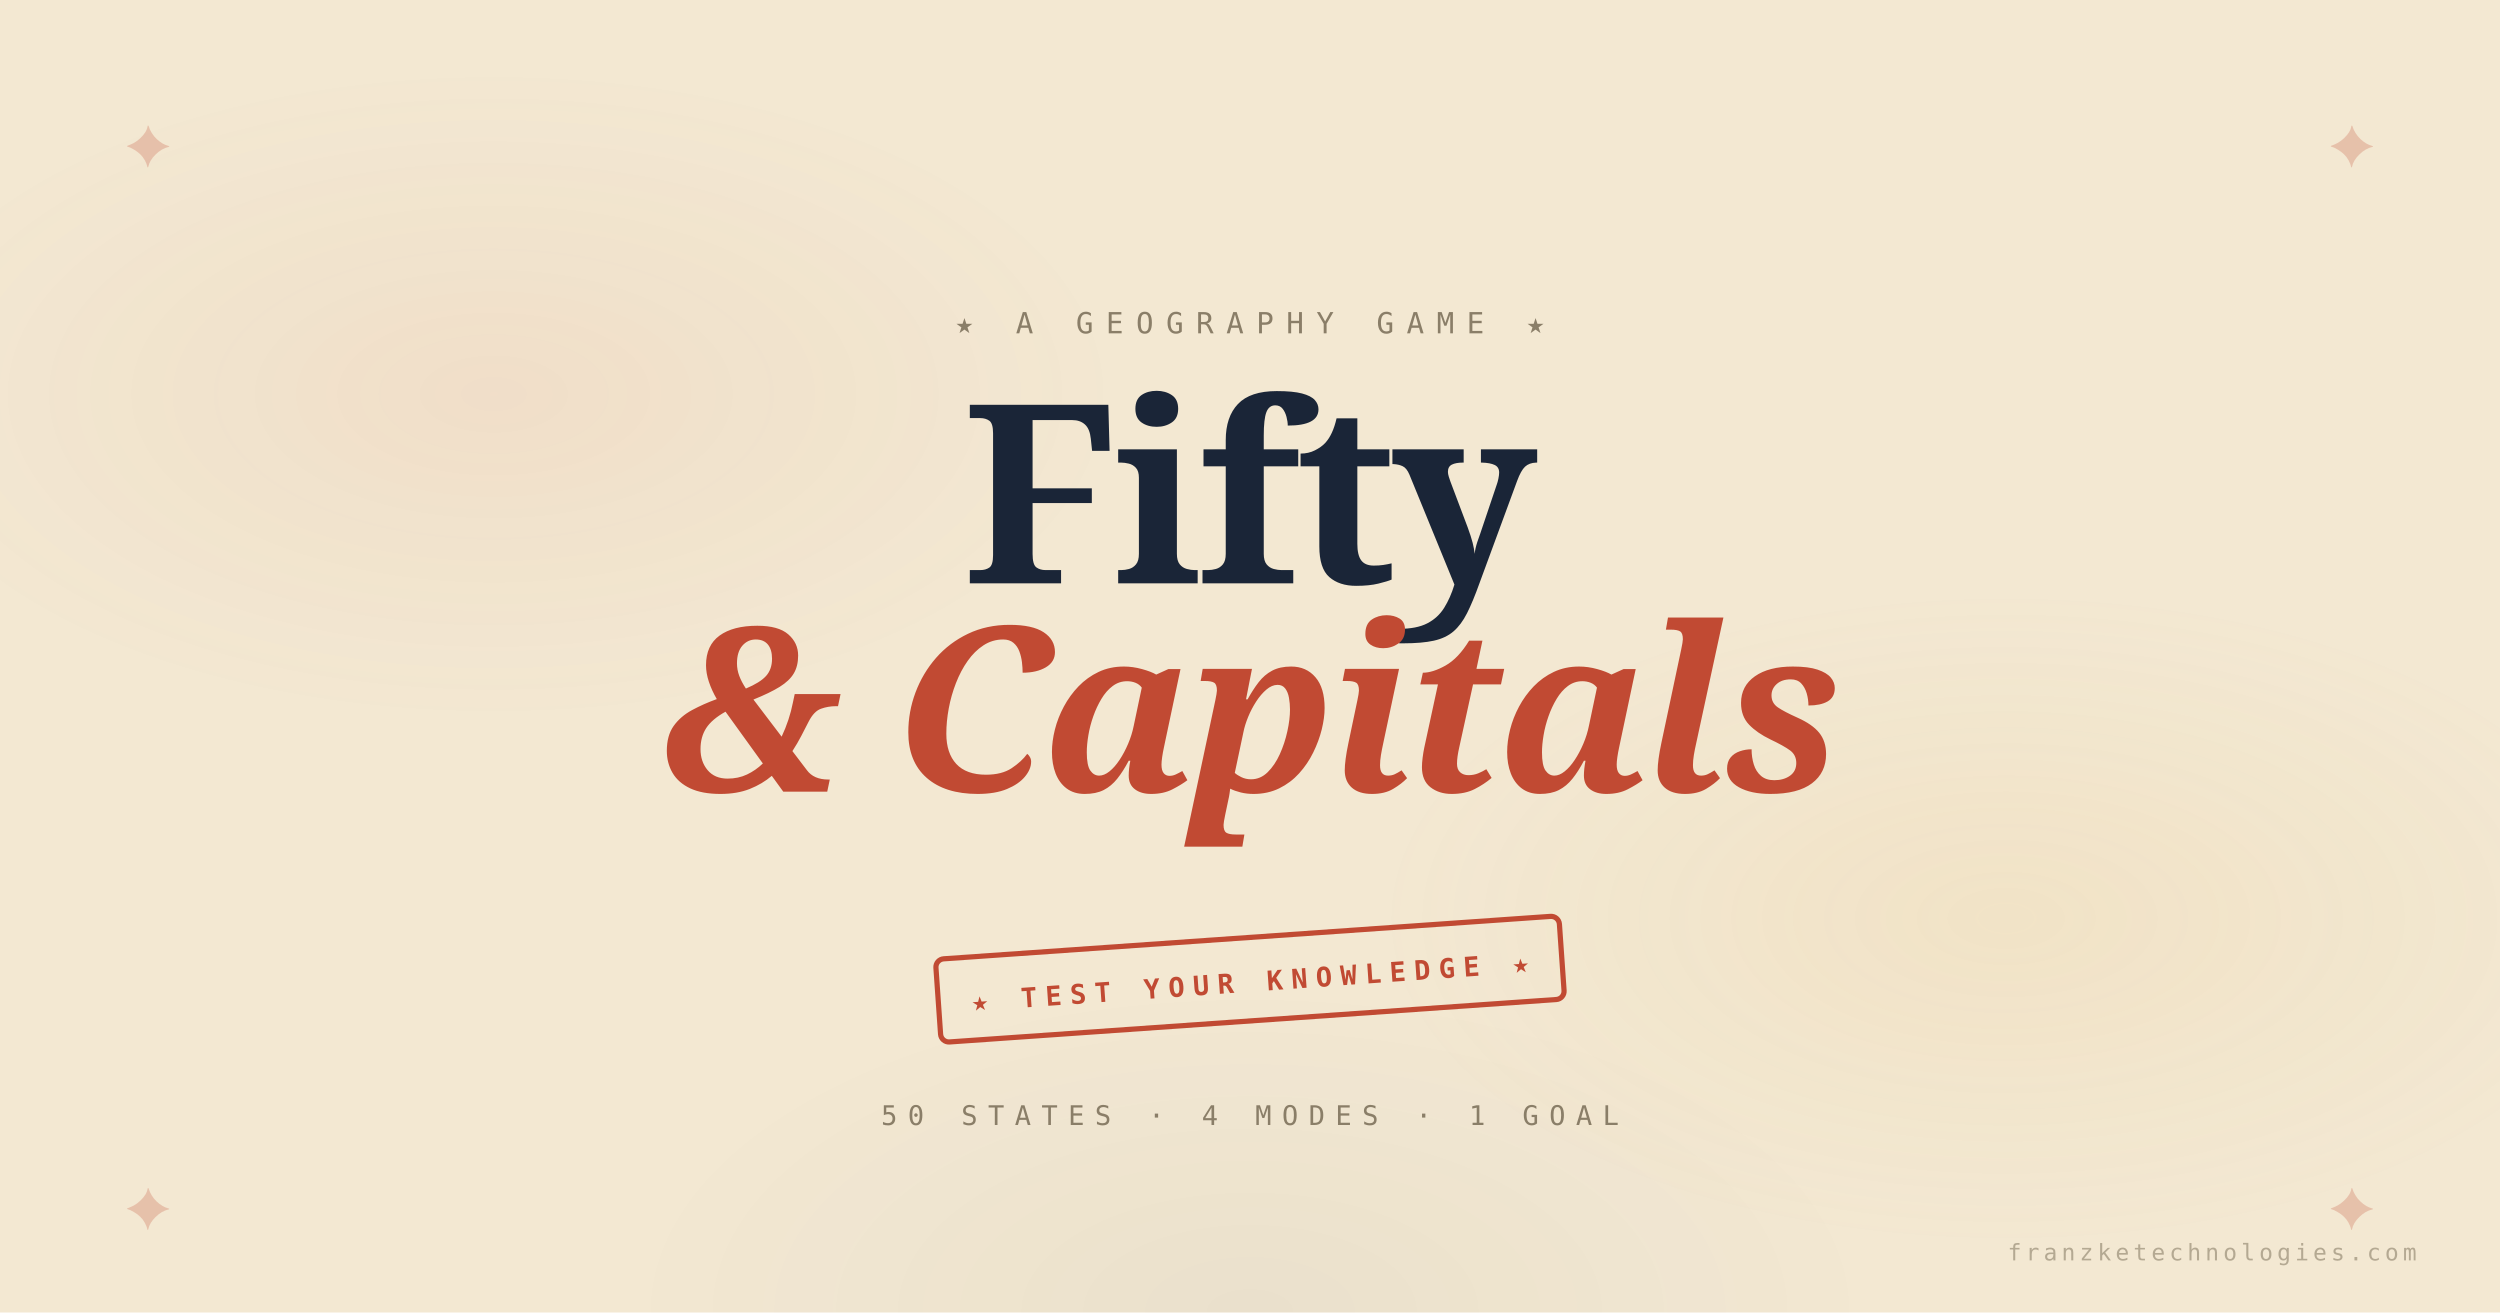
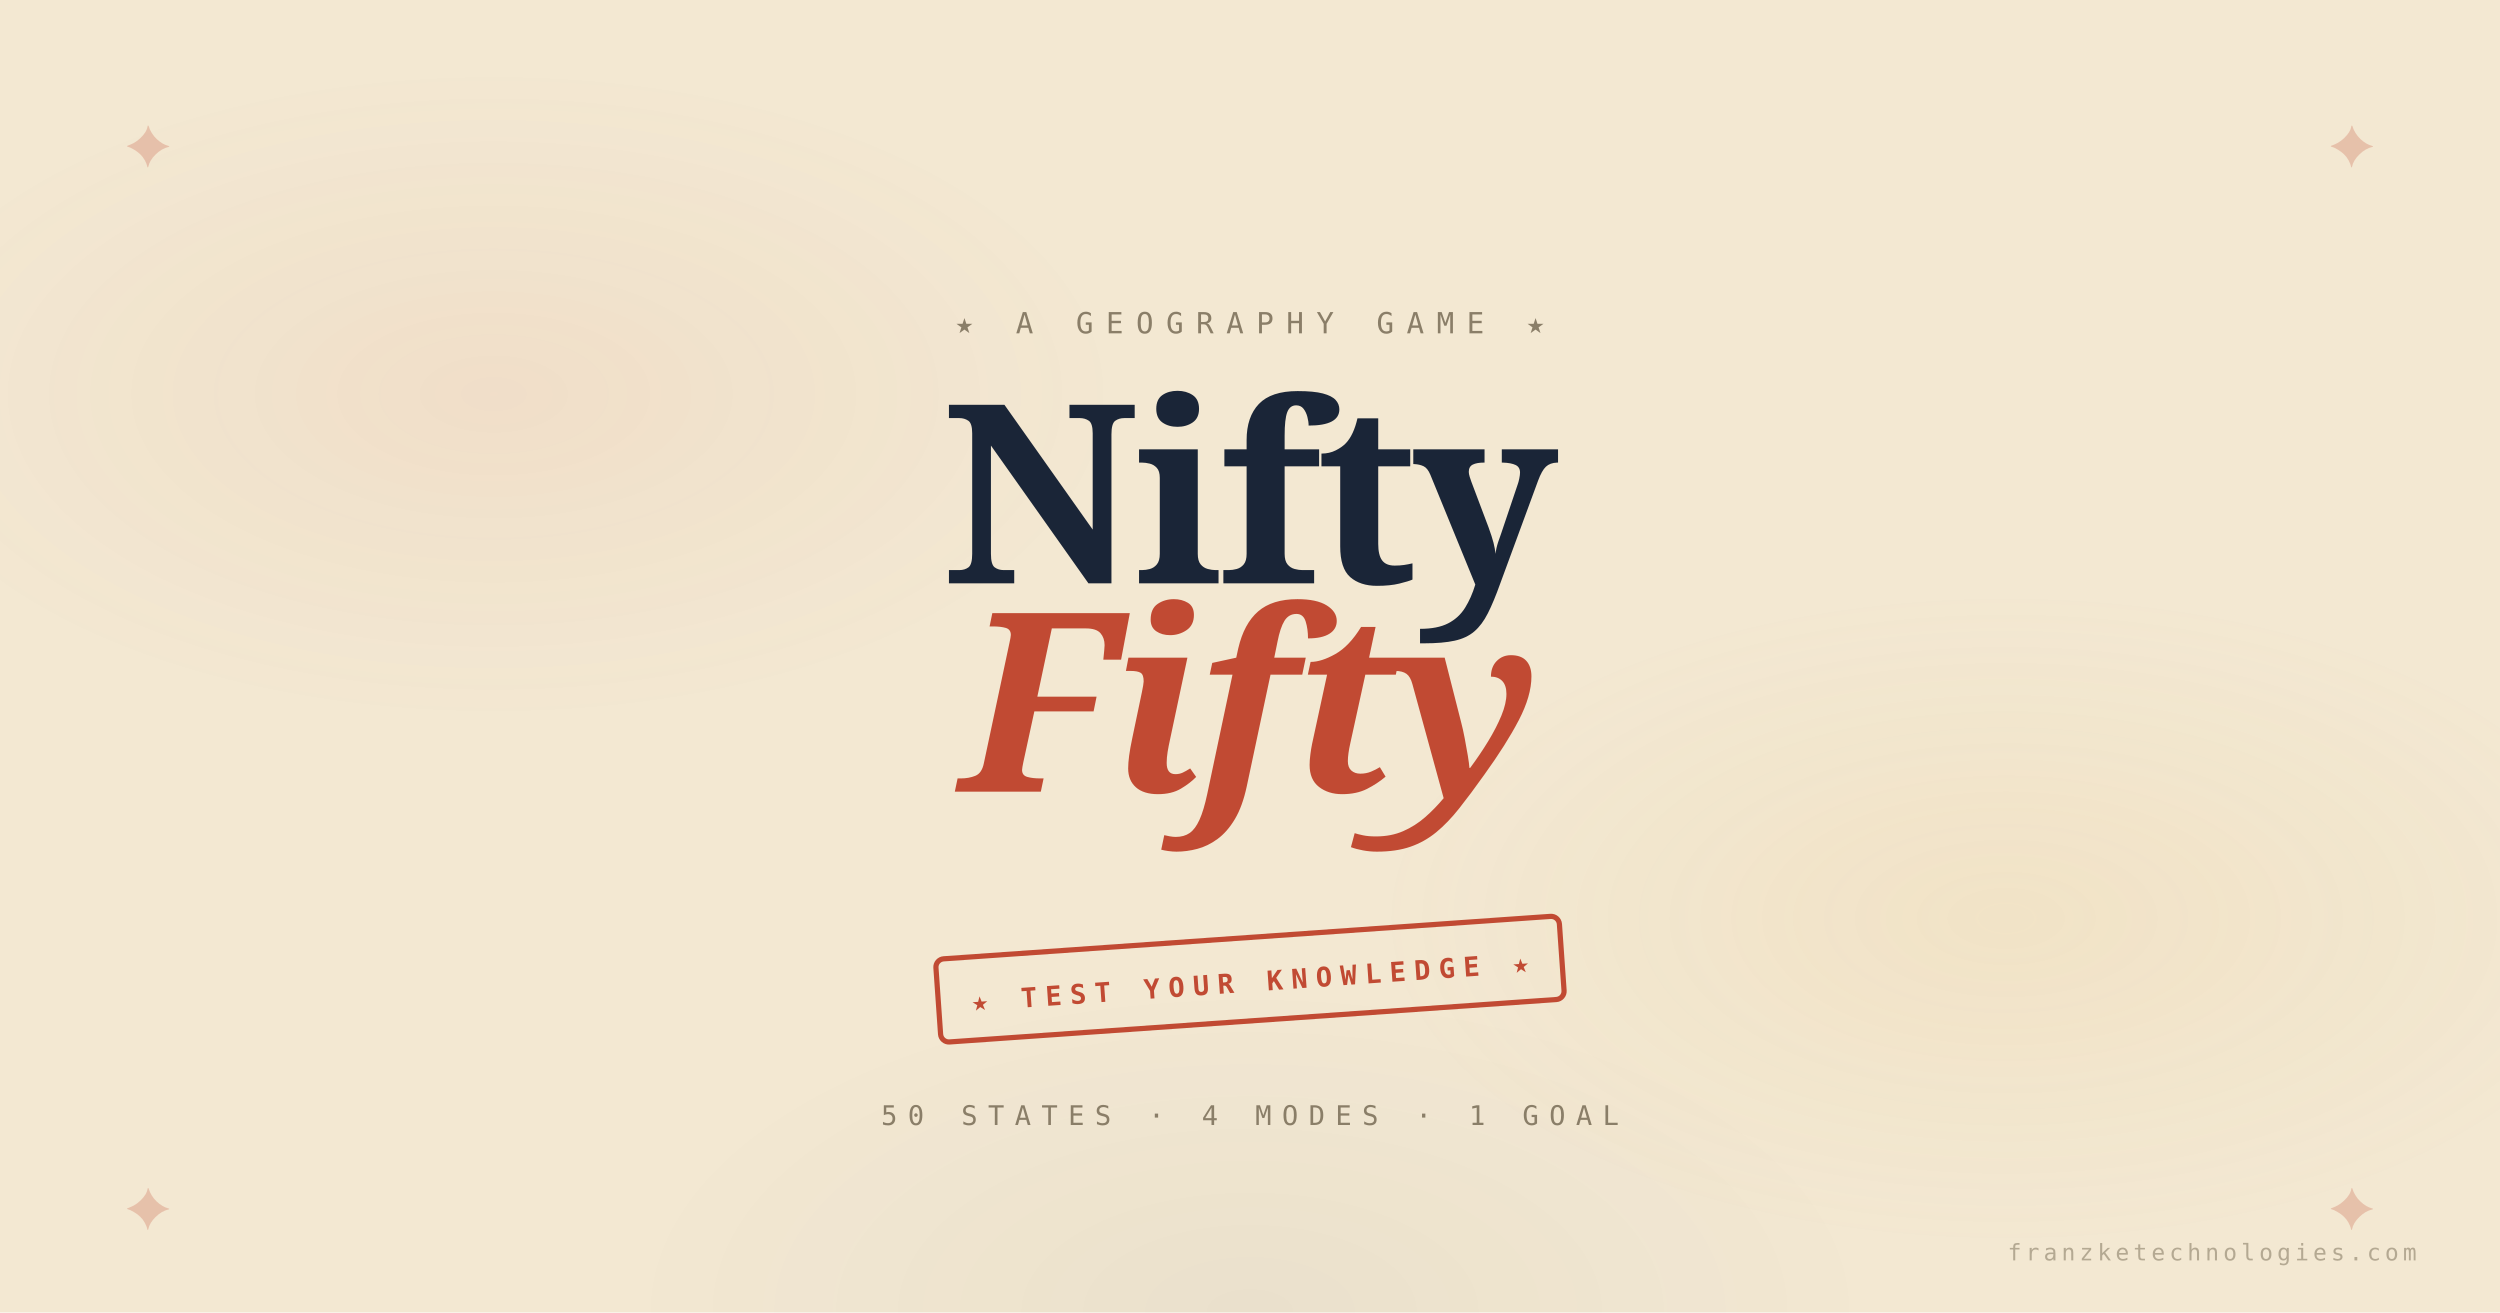
<svg xmlns="http://www.w3.org/2000/svg" width="1200" height="630" viewBox="0 0 1200 630">
  <defs>
    <filter id="grain">
      <feTurbulence type="fractalNoise" baseFrequency="0.9" numOctaves="3" />
      <feColorMatrix type="saturate" values="0" />
      <feBlend in="SourceGraphic" mode="multiply" />
    </filter>
    <radialGradient id="warm1" cx="20%" cy="30%">
      <stop offset="0%" stop-color="#C14A33" stop-opacity="0.06" />
      <stop offset="50%" stop-color="#C14A33" stop-opacity="0" />
    </radialGradient>
    <radialGradient id="warm2" cx="80%" cy="70%">
      <stop offset="0%" stop-color="#D9A441" stop-opacity="0.08" />
      <stop offset="50%" stop-color="#D9A441" stop-opacity="0" />
    </radialGradient>
    <radialGradient id="warm3" cx="50%" cy="100%">
      <stop offset="0%" stop-color="#1A2537" stop-opacity="0.04" />
      <stop offset="50%" stop-color="#1A2537" stop-opacity="0" />
    </radialGradient>
  </defs>
  <rect width="1200" height="630" fill="#F3E8D2" />
  <rect width="1200" height="630" fill="url(#warm1)" />
  <rect width="1200" height="630" fill="url(#warm2)" />
  <rect width="1200" height="630" fill="url(#warm3)" />
  <text x="600" y="160" text-anchor="middle" font-family="monospace" font-size="14" font-weight="500" fill="#8A7E68" letter-spacing="6" text-transform="uppercase">
    ★ A GEOGRAPHY GAME ★
  </text>
  <text x="600" y="280" text-anchor="middle" font-family="Georgia, serif" font-size="120" font-weight="900" fill="#1A2537" letter-spacing="-2">
+     Nifty
+   </text>
+   <text x="600" y="380" text-anchor="middle" font-family="Georgia, serif" font-size="120" font-weight="900" fill="#C14A33" font-style="italic" letter-spacing="-2">
    Fifty
-   </text>
-   <text x="600" y="380" text-anchor="middle" font-family="Georgia, serif" font-size="110" font-weight="900" fill="#C14A33" font-style="italic" letter-spacing="-2">
-     &amp; Capitals
  </text>
  <g transform="translate(600, 470) rotate(-4)">
    <rect x="-150" y="-20" width="300" height="40" rx="4" fill="none" stroke="#C14A33" stroke-width="2.5" />
    <text x="0" y="6" text-anchor="middle" font-family="monospace" font-size="13" font-weight="700" fill="#C14A33" letter-spacing="4">
      ★ TEST YOUR KNOWLEDGE ★
    </text>
  </g>
  <text x="600" y="540" text-anchor="middle" font-family="monospace" font-size="13" font-weight="500" fill="#8A7E68" letter-spacing="5">
    50 STATES · 4 MODES · 1 GOAL
  </text>
  <text x="1160" y="605" text-anchor="end" font-family="monospace" font-size="11" font-weight="500" fill="#8A7E68" opacity="0.6" letter-spacing="2">
    franzketechnologies.com
  </text>
  <text x="60" y="80" font-family="Georgia, serif" font-size="28" fill="#C14A33" opacity="0.25">✦</text>
  <text x="1140" y="80" text-anchor="end" font-family="Georgia, serif" font-size="28" fill="#C14A33" opacity="0.25">✦</text>
  <text x="60" y="590" font-family="Georgia, serif" font-size="28" fill="#C14A33" opacity="0.25">✦</text>
  <text x="1140" y="590" text-anchor="end" font-family="Georgia, serif" font-size="28" fill="#C14A33" opacity="0.25">✦</text>
</svg>
